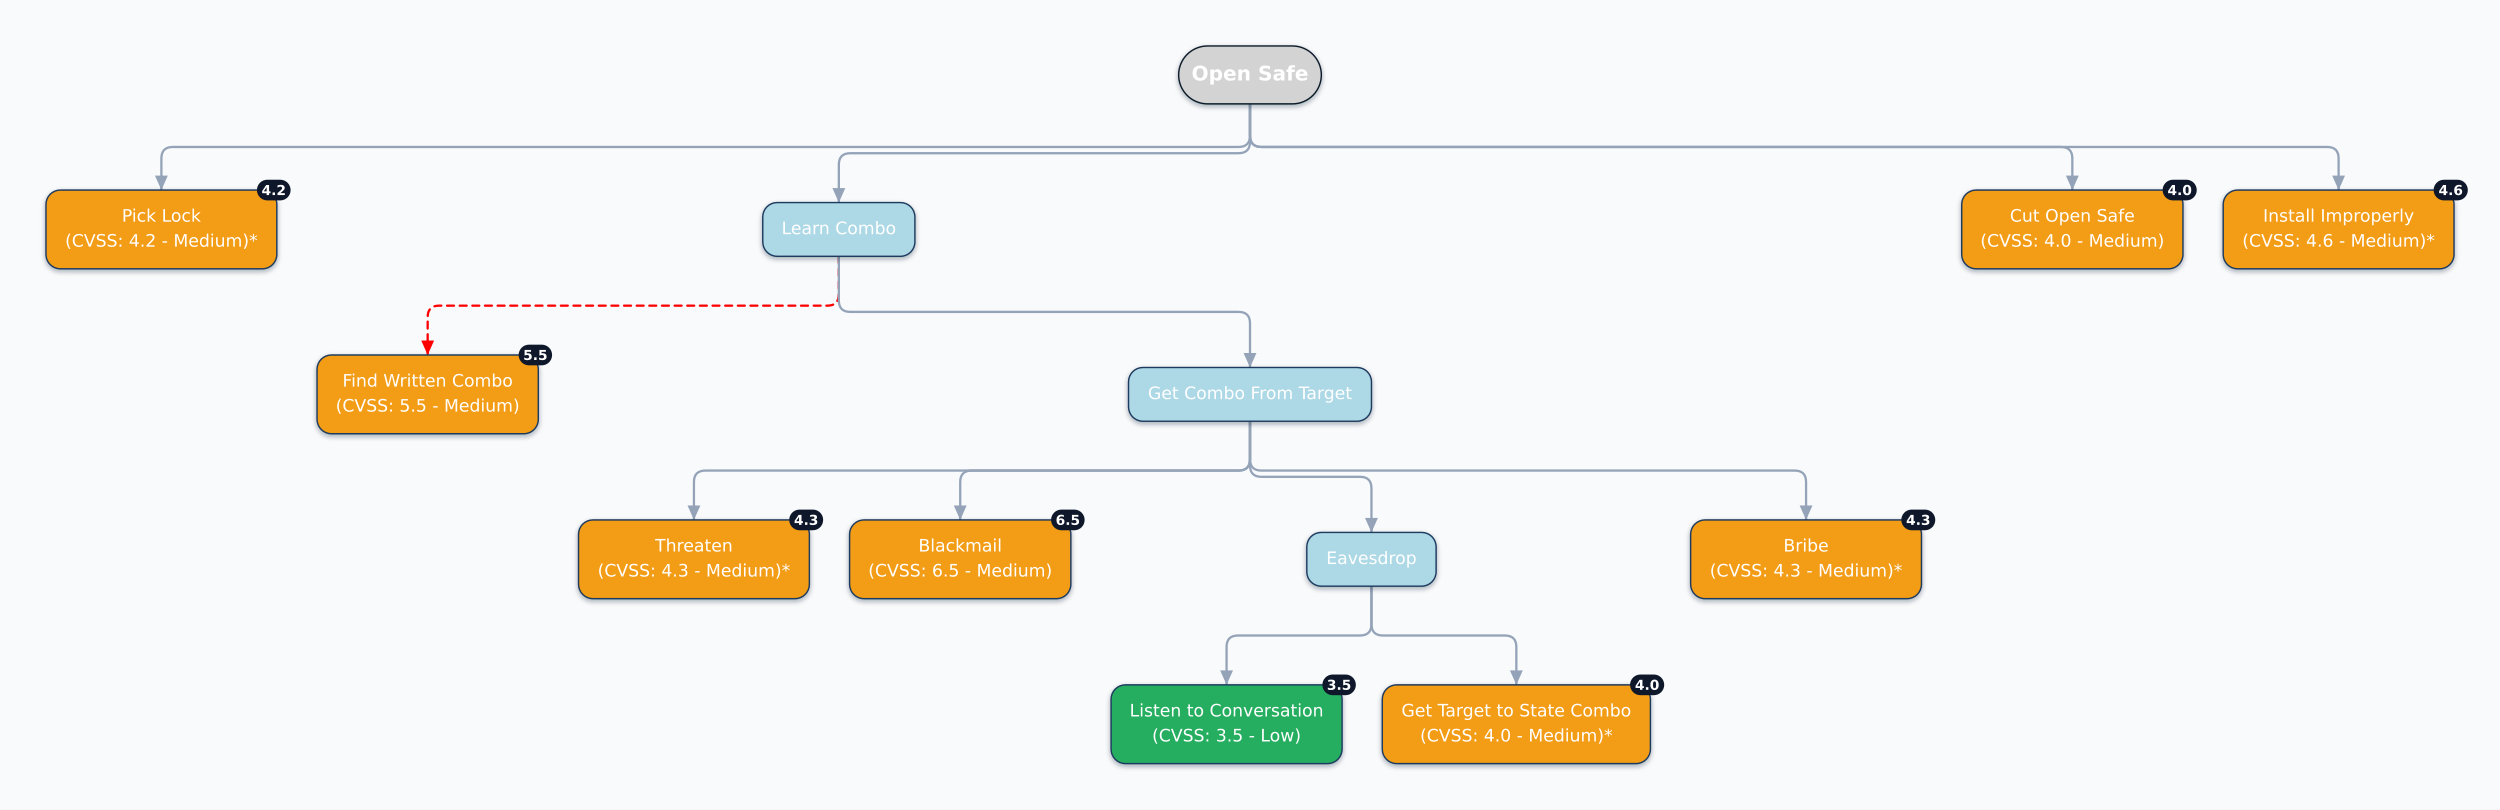
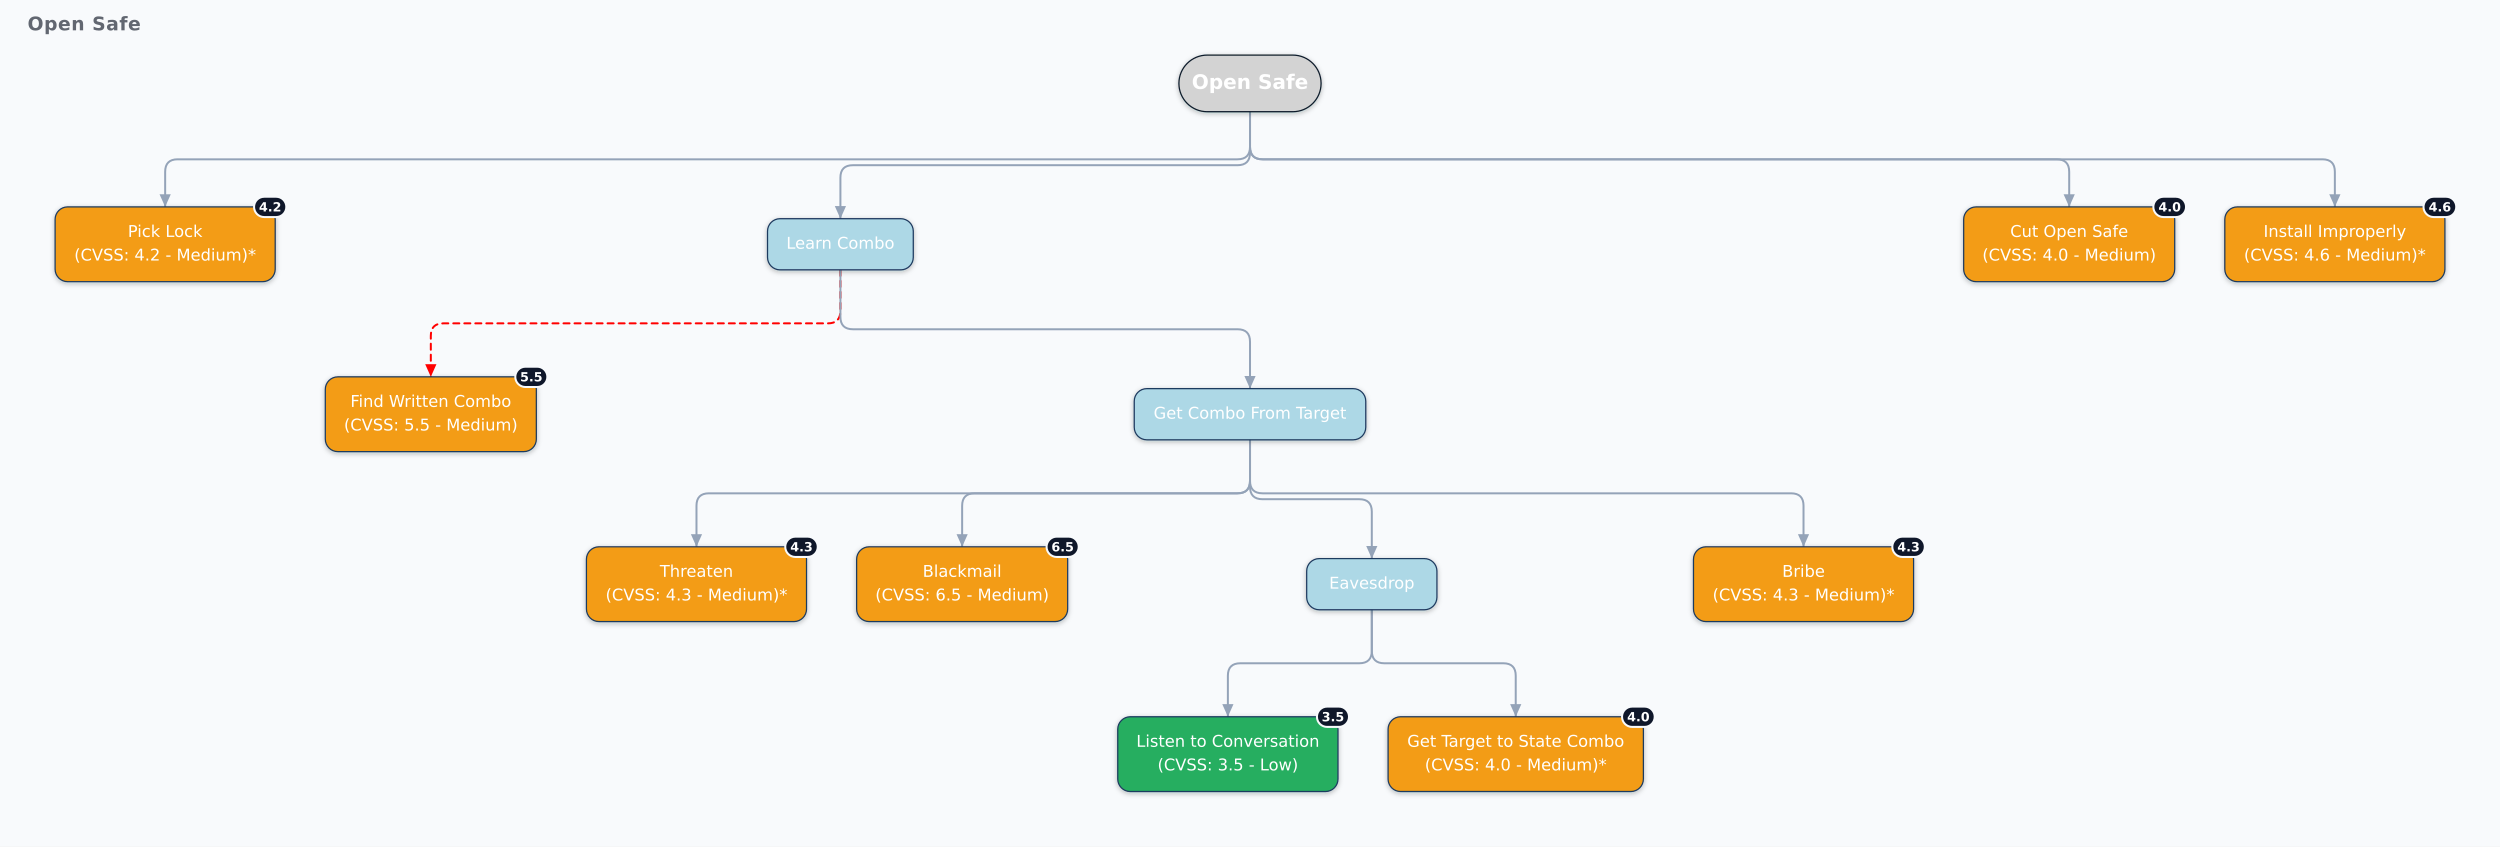
- <svg xmlns="http://www.w3.org/2000/svg" width="1740.14" height="563.5" viewBox="-32 -32 1740.14 563.5" preserveAspectRatio="xMidYMid meet" class="usv-svg usv-attacktrees" data-usv-engine="svg" data-usv-module="attacktrees" data-usv-theme="sv_default">
+ <svg xmlns="http://www.w3.org/2000/svg" width="1996.15" height="676" viewBox="-44 -44 1996.15 676" preserveAspectRatio="xMidYMid meet" class="usv-svg usv-attacktrees" data-usv-engine="svg" data-usv-module="attacktrees" data-usv-theme="sv_default">
  <defs>
    <filter id="usv-shadow-0" x="-20%" y="-20%" width="140%" height="140%">
-       <feDropShadow dx="0" dy="1.5" stdDeviation="1.8" flood-color="#0f172a" flood-opacity="0.35" />
+       <feDropShadow dx="0" dy="1.2" stdDeviation="2.2" flood-color="#0f172a" flood-opacity="0.28" />
    </filter>
    <marker id="usv-arrow-1" viewBox="0 0 10 10" refX="9" refY="5" markerWidth="7" markerHeight="7" orient="auto-start-reverse">
      <path d="M 0 1 L 9 5 L 0 9 z" fill="#94a3b8" />
    </marker>
    <marker id="usv-arrow-2" viewBox="0 0 10 10" refX="9" refY="5" markerWidth="7" markerHeight="7" orient="auto-start-reverse">
      <path d="M 0 1 L 9 5 L 0 9 z" fill="red" />
    </marker>
  </defs>
  <style type="text/css">
.usv-attacktrees text { font-family: DejaVu Sans; }
.usv-attacktrees .usv-node:hover rect, .usv-attacktrees .usv-node:hover polygon { stroke-width: 2.2; }
</style>
-   <rect x="-32" y="-32" width="1740.14" height="563.5" rx="0" fill="#f8fafc" stroke="none" stroke-width="0" />
+   <rect x="-44" y="-44" width="1996.15" height="676" rx="0" fill="#f8fafc" stroke="none" stroke-width="0" />
  <g class="usv-edge usv-edge--tree" data-from="Open Safe" data-to="Pick Lock">
-     <path d="M 838.07 40.3 L 838.07 62.3 Q 838.07 70.3 830.07 70.3 L 88.34 70.3 Q 80.34 70.3 80.34 78.3 L 80.34 100.3" fill="none" stroke="#94a3b8" stroke-width="1.6" stroke-linecap="round" marker-end="url(#usv-arrow-1)" />
+     <path d="M 954.08 45.2 L 954.08 73.2 Q 954.08 83.2 944.08 83.2 L 97.87 83.2 Q 87.87 83.2 87.87 93.2 L 87.87 121.2" fill="none" stroke="#94a3b8" stroke-width="1.6" stroke-linecap="round" marker-end="url(#usv-arrow-1)" />
  </g>
  <g class="usv-edge usv-edge--tree" data-from="Open Safe" data-to="Learn Combo">
-     <path d="M 838.07 40.3 L 838.07 66.65 Q 838.07 74.65 830.07 74.65 L 559.88 74.65 Q 551.88 74.65 551.88 82.65 L 551.88 109" fill="none" stroke="#94a3b8" stroke-width="1.6" stroke-linecap="round" marker-end="url(#usv-arrow-1)" />
+     <path d="M 954.08 45.2 L 954.08 77.91 Q 954.08 87.91 944.08 87.91 L 637.03 87.91 Q 627.03 87.91 627.03 97.91 L 627.03 130.62" fill="none" stroke="#94a3b8" stroke-width="1.6" stroke-linecap="round" marker-end="url(#usv-arrow-1)" />
  </g>
  <g class="usv-edge usv-edge--tree" data-from="Open Safe" data-to="Cut Open Safe">
-     <path d="M 838.07 40.3 L 838.07 62.3 Q 838.07 70.3 846.07 70.3 L 1402.46 70.3 Q 1410.46 70.3 1410.46 78.3 L 1410.46 100.3" fill="none" stroke="#94a3b8" stroke-width="1.6" stroke-linecap="round" marker-end="url(#usv-arrow-1)" />
+     <path d="M 954.08 45.2 L 954.08 73.2 Q 954.08 83.2 964.08 83.2 L 1598.17 83.2 Q 1608.17 83.2 1608.17 93.2 L 1608.17 121.2" fill="none" stroke="#94a3b8" stroke-width="1.6" stroke-linecap="round" marker-end="url(#usv-arrow-1)" />
  </g>
  <g class="usv-edge usv-edge--tree" data-from="Open Safe" data-to="Install Improperly">
-     <path d="M 838.07 40.3 L 838.07 62.3 Q 838.07 70.3 846.07 70.3 L 1587.8 70.3 Q 1595.8 70.3 1595.8 78.3 L 1595.8 100.3" fill="none" stroke="#94a3b8" stroke-width="1.6" stroke-linecap="round" marker-end="url(#usv-arrow-1)" />
+     <path d="M 954.08 45.2 L 954.08 73.2 Q 954.08 83.2 964.08 83.2 L 1810.29 83.2 Q 1820.29 83.2 1820.29 93.2 L 1820.29 121.2" fill="none" stroke="#94a3b8" stroke-width="1.6" stroke-linecap="round" marker-end="url(#usv-arrow-1)" />
  </g>
  <g class="usv-edge usv-edge--tree" data-from="Learn Combo" data-to="Find Written Combo">
-     <path d="M 551.88 146.4 L 551.88 172.75 Q 551.88 180.75 543.88 180.75 L 273.68 180.75 Q 265.68 180.75 265.68 188.75 L 265.68 215.1" fill="none" stroke="red" stroke-width="1.6" stroke-linecap="round" stroke-dasharray="4.8 4" marker-end="url(#usv-arrow-2)" />
+     <path d="M 627.03 171.48 L 627.03 204.19 Q 627.03 214.19 617.03 214.19 L 309.99 214.19 Q 299.99 214.19 299.99 224.19 L 299.99 256.9" fill="none" stroke="red" stroke-width="1.6" stroke-linecap="round" stroke-dasharray="4.8 4" marker-end="url(#usv-arrow-2)" />
  </g>
  <g class="usv-edge usv-edge--tree" data-from="Learn Combo" data-to="Get Combo From Target">
-     <path d="M 551.88 146.4 L 551.88 177.1 Q 551.88 185.1 559.88 185.1 L 830.07 185.1 Q 838.07 185.1 838.07 193.1 L 838.07 223.8" fill="none" stroke="#94a3b8" stroke-width="1.6" stroke-linecap="round" marker-end="url(#usv-arrow-1)" />
+     <path d="M 627.03 171.48 L 627.03 208.9 Q 627.03 218.9 637.03 218.9 L 944.08 218.9 Q 954.08 218.9 954.08 228.9 L 954.08 266.32" fill="none" stroke="#94a3b8" stroke-width="1.6" stroke-linecap="round" marker-end="url(#usv-arrow-1)" />
  </g>
  <g class="usv-edge usv-edge--tree" data-from="Get Combo From Target" data-to="Threaten">
-     <path d="M 838.07 261.2 L 838.07 287.55 Q 838.07 295.55 830.07 295.55 L 459.02 295.55 Q 451.02 295.55 451.02 303.55 L 451.02 329.9" fill="none" stroke="#94a3b8" stroke-width="1.6" stroke-linecap="round" marker-end="url(#usv-arrow-1)" />
+     <path d="M 954.08 307.18 L 954.08 339.89 Q 954.08 349.89 944.08 349.89 L 522.11 349.89 Q 512.11 349.89 512.11 359.89 L 512.11 392.6" fill="none" stroke="#94a3b8" stroke-width="1.6" stroke-linecap="round" marker-end="url(#usv-arrow-1)" />
  </g>
  <g class="usv-edge usv-edge--tree" data-from="Get Combo From Target" data-to="Blackmail">
-     <path d="M 838.07 261.2 L 838.07 287.55 Q 838.07 295.55 830.07 295.55 L 644.37 295.55 Q 636.37 295.55 636.37 303.55 L 636.37 329.9" fill="none" stroke="#94a3b8" stroke-width="1.6" stroke-linecap="round" marker-end="url(#usv-arrow-1)" />
+     <path d="M 954.08 307.18 L 954.08 339.89 Q 954.08 349.89 944.08 349.89 L 734.23 349.89 Q 724.23 349.89 724.23 359.89 L 724.23 392.6" fill="none" stroke="#94a3b8" stroke-width="1.6" stroke-linecap="round" marker-end="url(#usv-arrow-1)" />
  </g>
  <g class="usv-edge usv-edge--tree" data-from="Get Combo From Target" data-to="Eavesdrop">
-     <path d="M 838.07 261.2 L 838.07 291.9 Q 838.07 299.9 846.07 299.9 L 914.61 299.9 Q 922.61 299.9 922.61 307.9 L 922.61 338.6" fill="none" stroke="#94a3b8" stroke-width="1.6" stroke-linecap="round" marker-end="url(#usv-arrow-1)" />
+     <path d="M 954.08 307.18 L 954.08 344.6 Q 954.08 354.6 964.08 354.6 L 1041.33 354.6 Q 1051.33 354.6 1051.33 364.6 L 1051.33 402.02" fill="none" stroke="#94a3b8" stroke-width="1.6" stroke-linecap="round" marker-end="url(#usv-arrow-1)" />
  </g>
  <g class="usv-edge usv-edge--tree" data-from="Get Combo From Target" data-to="Bribe">
-     <path d="M 838.07 261.2 L 838.07 287.55 Q 838.07 295.55 846.07 295.55 L 1217.12 295.55 Q 1225.12 295.55 1225.12 303.55 L 1225.12 329.9" fill="none" stroke="#94a3b8" stroke-width="1.6" stroke-linecap="round" marker-end="url(#usv-arrow-1)" />
+     <path d="M 954.08 307.18 L 954.08 339.89 Q 954.08 349.89 964.08 349.89 L 1386.04 349.89 Q 1396.04 349.89 1396.04 359.89 L 1396.04 392.6" fill="none" stroke="#94a3b8" stroke-width="1.6" stroke-linecap="round" marker-end="url(#usv-arrow-1)" />
  </g>
  <g class="usv-edge usv-edge--tree" data-from="Eavesdrop" data-to="Listen to Conversation">
-     <path d="M 922.61 376 L 922.61 402.35 Q 922.61 410.35 914.61 410.35 L 829.76 410.35 Q 821.76 410.35 821.76 418.35 L 821.76 444.7" fill="none" stroke="#94a3b8" stroke-width="1.6" stroke-linecap="round" marker-end="url(#usv-arrow-1)" />
+     <path d="M 1051.33 442.88 L 1051.33 475.59 Q 1051.33 485.59 1041.33 485.59 L 946.41 485.59 Q 936.41 485.59 936.41 495.59 L 936.41 528.3" fill="none" stroke="#94a3b8" stroke-width="1.6" stroke-linecap="round" marker-end="url(#usv-arrow-1)" />
  </g>
  <g class="usv-edge usv-edge--tree" data-from="Eavesdrop" data-to="Get Target to State Combo">
-     <path d="M 922.61 376 L 922.61 402.35 Q 922.61 410.35 930.61 410.35 L 1015.46 410.35 Q 1023.46 410.35 1023.46 418.35 L 1023.46 444.7" fill="none" stroke="#94a3b8" stroke-width="1.6" stroke-linecap="round" marker-end="url(#usv-arrow-1)" />
+     <path d="M 1051.33 442.88 L 1051.33 475.59 Q 1051.33 485.59 1061.33 485.59 L 1156.25 485.59 Q 1166.25 485.59 1166.25 495.59 L 1166.25 528.3" fill="none" stroke="#94a3b8" stroke-width="1.6" stroke-linecap="round" marker-end="url(#usv-arrow-1)" />
  </g>
  <g class="usv-node usv-node--root" data-label="Open Safe" data-node-id="Open_Safe">
-     <rect x="788.41" y="0" width="99.32" height="40.3" rx="20.15" fill="lightgrey" stroke="#0d1b2a" stroke-width="1" filter="url(#usv-shadow-0)" />
-     <text x="838.07" y="24" text-anchor="middle" font-size="14" fill="#ffffff" font-weight="bold">Open Safe</text>
+     <rect x="897.32" y="0" width="113.51" height="45.2" rx="22.6" fill="lightgrey" stroke="#0d1b2a" stroke-width="1" filter="url(#usv-shadow-0)" />
+     <text x="954.08" y="27" text-anchor="middle" font-size="16" fill="#ffffff" font-weight="bold">Open Safe</text>
  </g>
  <g class="usv-node usv-node--node usv-sev--medium" data-cvss="4.2" data-label="Pick Lock" data-node-id="Pick_Lock">
-     <rect x="0" y="100.3" width="160.68" height="54.8" rx="10" fill="#f39c12" stroke="#1e3a5f" stroke-width="1" filter="url(#usv-shadow-0)" />
-     <text x="80.34" y="122.3" text-anchor="middle" font-size="12" fill="#ffffff">Pick Lock</text>
-     <text x="80.34" y="139.7" text-anchor="middle" font-size="12" fill="#ffffff">(CVSS: 4.2 - Medium)*</text>
+     <rect x="0" y="121.2" width="175.74" height="59.7" rx="10" fill="#f39c12" stroke="#1e3a5f" stroke-width="1" filter="url(#usv-shadow-0)" />
+     <text x="87.87" y="145.2" text-anchor="middle" font-size="13" fill="#ffffff">Pick Lock</text>
+     <text x="87.87" y="164.05" text-anchor="middle" font-size="13" fill="#ffffff">(CVSS: 4.2 - Medium)*</text>
  </g>
  <g class="usv-node usv-node--node" data-label="Learn Combo" data-node-id="Learn_Combo">
-     <rect x="498.93" y="109" width="105.89" height="37.4" rx="10" fill="lightblue" stroke="#1e3a5f" stroke-width="1" filter="url(#usv-shadow-0)" />
-     <text x="551.88" y="131" text-anchor="middle" font-size="12" fill="#ffffff">Learn Combo</text>
+     <rect x="568.84" y="130.62" width="116.38" height="40.85" rx="10" fill="lightblue" stroke="#1e3a5f" stroke-width="1" filter="url(#usv-shadow-0)" />
+     <text x="627.03" y="154.62" text-anchor="middle" font-size="13" fill="#ffffff">Learn Combo</text>
  </g>
  <g class="usv-node usv-node--node usv-sev--medium" data-cvss="4.0" data-label="Cut Open Safe" data-node-id="Cut_Open_Safe">
-     <rect x="1333.46" y="100.3" width="154.01" height="54.8" rx="10" fill="#f39c12" stroke="#1e3a5f" stroke-width="1" filter="url(#usv-shadow-0)" />
-     <text x="1410.46" y="122.3" text-anchor="middle" font-size="12" fill="#ffffff">Cut Open Safe</text>
-     <text x="1410.46" y="139.7" text-anchor="middle" font-size="12" fill="#ffffff">(CVSS: 4.0 - Medium)</text>
+     <rect x="1523.91" y="121.2" width="168.51" height="59.7" rx="10" fill="#f39c12" stroke="#1e3a5f" stroke-width="1" filter="url(#usv-shadow-0)" />
+     <text x="1608.17" y="145.2" text-anchor="middle" font-size="13" fill="#ffffff">Cut Open Safe</text>
+     <text x="1608.17" y="164.05" text-anchor="middle" font-size="13" fill="#ffffff">(CVSS: 4.0 - Medium)</text>
  </g>
  <g class="usv-node usv-node--node usv-sev--medium" data-cvss="4.6" data-label="Install Improperly" data-node-id="Install_Improperly">
-     <rect x="1515.46" y="100.3" width="160.68" height="54.8" rx="10" fill="#f39c12" stroke="#1e3a5f" stroke-width="1" filter="url(#usv-shadow-0)" />
-     <text x="1595.8" y="122.3" text-anchor="middle" font-size="12" fill="#ffffff">Install Improperly</text>
-     <text x="1595.8" y="139.7" text-anchor="middle" font-size="12" fill="#ffffff">(CVSS: 4.6 - Medium)*</text>
+     <rect x="1732.42" y="121.2" width="175.74" height="59.7" rx="10" fill="#f39c12" stroke="#1e3a5f" stroke-width="1" filter="url(#usv-shadow-0)" />
+     <text x="1820.29" y="145.2" text-anchor="middle" font-size="13" fill="#ffffff">Install Improperly</text>
+     <text x="1820.29" y="164.05" text-anchor="middle" font-size="13" fill="#ffffff">(CVSS: 4.6 - Medium)*</text>
  </g>
  <g class="usv-node usv-node--node usv-sev--medium" data-cvss="5.5" data-label="Find Written Combo" data-node-id="Find_Written_Combo">
-     <rect x="188.68" y="215.1" width="154.01" height="54.8" rx="10" fill="#f39c12" stroke="#1e3a5f" stroke-width="1" filter="url(#usv-shadow-0)" />
-     <text x="265.68" y="237.1" text-anchor="middle" font-size="12" fill="#ffffff">Find Written Combo</text>
-     <text x="265.68" y="254.5" text-anchor="middle" font-size="12" fill="#ffffff">(CVSS: 5.5 - Medium)</text>
+     <rect x="215.74" y="256.9" width="168.51" height="59.7" rx="10" fill="#f39c12" stroke="#1e3a5f" stroke-width="1" filter="url(#usv-shadow-0)" />
+     <text x="299.99" y="280.9" text-anchor="middle" font-size="13" fill="#ffffff">Find Written Combo</text>
+     <text x="299.99" y="299.75" text-anchor="middle" font-size="13" fill="#ffffff">(CVSS: 5.5 - Medium)</text>
  </g>
  <g class="usv-node usv-node--node" data-label="Get Combo From Target" data-node-id="Get_Combo_From_Target">
-     <rect x="753.52" y="223.8" width="169.1" height="37.4" rx="10" fill="lightblue" stroke="#1e3a5f" stroke-width="1" filter="url(#usv-shadow-0)" />
-     <text x="838.07" y="245.8" text-anchor="middle" font-size="12" fill="#ffffff">Get Combo From Target</text>
+     <rect x="861.65" y="266.32" width="184.86" height="40.85" rx="10" fill="lightblue" stroke="#1e3a5f" stroke-width="1" filter="url(#usv-shadow-0)" />
+     <text x="954.08" y="290.32" text-anchor="middle" font-size="13" fill="#ffffff">Get Combo From Target</text>
  </g>
  <g class="usv-node usv-node--node usv-sev--medium" data-cvss="4.3" data-label="Threaten" data-node-id="Threaten">
-     <rect x="370.69" y="329.9" width="160.68" height="54.8" rx="10" fill="#f39c12" stroke="#1e3a5f" stroke-width="1" filter="url(#usv-shadow-0)" />
-     <text x="451.02" y="351.9" text-anchor="middle" font-size="12" fill="#ffffff">Threaten</text>
-     <text x="451.02" y="369.3" text-anchor="middle" font-size="12" fill="#ffffff">(CVSS: 4.3 - Medium)*</text>
+     <rect x="424.24" y="392.6" width="175.74" height="59.7" rx="10" fill="#f39c12" stroke="#1e3a5f" stroke-width="1" filter="url(#usv-shadow-0)" />
+     <text x="512.11" y="416.6" text-anchor="middle" font-size="13" fill="#ffffff">Threaten</text>
+     <text x="512.11" y="435.45" text-anchor="middle" font-size="13" fill="#ffffff">(CVSS: 4.3 - Medium)*</text>
  </g>
  <g class="usv-node usv-node--node usv-sev--medium" data-cvss="6.5" data-label="Blackmail" data-node-id="Blackmail">
-     <rect x="559.36" y="329.9" width="154.01" height="54.8" rx="10" fill="#f39c12" stroke="#1e3a5f" stroke-width="1" filter="url(#usv-shadow-0)" />
-     <text x="636.37" y="351.9" text-anchor="middle" font-size="12" fill="#ffffff">Blackmail</text>
-     <text x="636.37" y="369.3" text-anchor="middle" font-size="12" fill="#ffffff">(CVSS: 6.5 - Medium)</text>
+     <rect x="639.98" y="392.6" width="168.51" height="59.7" rx="10" fill="#f39c12" stroke="#1e3a5f" stroke-width="1" filter="url(#usv-shadow-0)" />
+     <text x="724.23" y="416.6" text-anchor="middle" font-size="13" fill="#ffffff">Blackmail</text>
+     <text x="724.23" y="435.45" text-anchor="middle" font-size="13" fill="#ffffff">(CVSS: 6.5 - Medium)</text>
  </g>
  <g class="usv-node usv-node--node" data-label="Eavesdrop" data-node-id="Eavesdrop">
-     <rect x="877.61" y="338.6" width="90" height="37.4" rx="10" fill="lightblue" stroke="#1e3a5f" stroke-width="1" filter="url(#usv-shadow-0)" />
-     <text x="922.61" y="360.6" text-anchor="middle" font-size="12" fill="#ffffff">Eavesdrop</text>
+     <rect x="999.33" y="402.02" width="104" height="40.85" rx="10" fill="lightblue" stroke="#1e3a5f" stroke-width="1" filter="url(#usv-shadow-0)" />
+     <text x="1051.33" y="426.02" text-anchor="middle" font-size="13" fill="#ffffff">Eavesdrop</text>
  </g>
  <g class="usv-node usv-node--node usv-sev--medium" data-cvss="4.3" data-label="Bribe" data-node-id="Bribe">
-     <rect x="1144.78" y="329.9" width="160.68" height="54.8" rx="10" fill="#f39c12" stroke="#1e3a5f" stroke-width="1" filter="url(#usv-shadow-0)" />
-     <text x="1225.12" y="351.9" text-anchor="middle" font-size="12" fill="#ffffff">Bribe</text>
-     <text x="1225.12" y="369.3" text-anchor="middle" font-size="12" fill="#ffffff">(CVSS: 4.3 - Medium)*</text>
+     <rect x="1308.18" y="392.6" width="175.74" height="59.7" rx="10" fill="#f39c12" stroke="#1e3a5f" stroke-width="1" filter="url(#usv-shadow-0)" />
+     <text x="1396.04" y="416.6" text-anchor="middle" font-size="13" fill="#ffffff">Bribe</text>
+     <text x="1396.04" y="435.45" text-anchor="middle" font-size="13" fill="#ffffff">(CVSS: 4.3 - Medium)*</text>
  </g>
  <g class="usv-node usv-node--node usv-sev--low" data-cvss="3.5" data-label="Listen to Conversation" data-node-id="Listen_to_Conversation">
-     <rect x="741.37" y="444.7" width="160.78" height="54.8" rx="10" fill="#27ae60" stroke="#1e3a5f" stroke-width="1" filter="url(#usv-shadow-0)" />
-     <text x="821.76" y="466.7" text-anchor="middle" font-size="12" fill="#ffffff">Listen to Conversation</text>
-     <text x="821.76" y="484.1" text-anchor="middle" font-size="12" fill="#ffffff">(CVSS: 3.5 - Low)</text>
+     <rect x="848.48" y="528.3" width="175.85" height="59.7" rx="10" fill="#27ae60" stroke="#1e3a5f" stroke-width="1" filter="url(#usv-shadow-0)" />
+     <text x="936.41" y="552.3" text-anchor="middle" font-size="13" fill="#ffffff">Listen to Conversation</text>
+     <text x="936.41" y="571.15" text-anchor="middle" font-size="13" fill="#ffffff">(CVSS: 3.5 - Low)</text>
  </g>
  <g class="usv-node usv-node--node usv-sev--medium" data-cvss="4.0" data-label="Get Target to State Combo" data-node-id="Get_Target_to_State_Combo">
-     <rect x="930.15" y="444.7" width="186.63" height="54.8" rx="10" fill="#f39c12" stroke="#1e3a5f" stroke-width="1" filter="url(#usv-shadow-0)" />
-     <text x="1023.46" y="466.7" text-anchor="middle" font-size="12" fill="#ffffff">Get Target to State Combo</text>
-     <text x="1023.46" y="484.1" text-anchor="middle" font-size="12" fill="#ffffff">(CVSS: 4.0 - Medium)*</text>
+     <rect x="1064.33" y="528.3" width="203.85" height="59.7" rx="10" fill="#f39c12" stroke="#1e3a5f" stroke-width="1" filter="url(#usv-shadow-0)" />
+     <text x="1166.25" y="552.3" text-anchor="middle" font-size="13" fill="#ffffff">Get Target to State Combo</text>
+     <text x="1166.25" y="571.15" text-anchor="middle" font-size="13" fill="#ffffff">(CVSS: 4.0 - Medium)*</text>
  </g>
  <g class="usv-badge usv-badge--cvss" data-value="4.2">
-     <rect x="146.84" y="93.1" width="23.44" height="14.4" rx="7.2" fill="#0f172a" />
-     <text x="158.56" y="103.76" text-anchor="middle" font-size="9.6" font-weight="bold" fill="#ffffff">4.2</text>
+     <rect x="158.85" y="113.09" width="25.77" height="16.22" rx="8.11" fill="#0f172a" stroke="#f8fafc" stroke-width="1.62" />
+     <text x="171.74" y="124.85" text-anchor="middle" font-size="10.14" font-weight="bold" fill="#ffffff">4.2</text>
  </g>
  <g class="usv-badge usv-badge--cvss" data-value="4.0">
-     <rect x="1473.3" y="93.1" width="23.76" height="14.4" rx="7.2" fill="#0f172a" />
-     <text x="1485.18" y="103.76" text-anchor="middle" font-size="9.6" font-weight="bold" fill="#ffffff">4.0</text>
+     <rect x="1675.36" y="113.09" width="26.11" height="16.22" rx="8.11" fill="#0f172a" stroke="#f8fafc" stroke-width="1.62" />
+     <text x="1688.42" y="124.85" text-anchor="middle" font-size="10.14" font-weight="bold" fill="#ffffff">4.0</text>
  </g>
  <g class="usv-badge usv-badge--cvss" data-value="4.6">
-     <rect x="1661.95" y="93.1" width="23.79" height="14.4" rx="7.2" fill="#0f172a" />
-     <text x="1673.85" y="103.76" text-anchor="middle" font-size="9.6" font-weight="bold" fill="#ffffff">4.6</text>
+     <rect x="1891.08" y="113.09" width="26.15" height="16.22" rx="8.11" fill="#0f172a" stroke="#f8fafc" stroke-width="1.62" />
+     <text x="1904.15" y="124.85" text-anchor="middle" font-size="10.14" font-weight="bold" fill="#ffffff">4.6</text>
  </g>
  <g class="usv-badge usv-badge--cvss" data-value="5.5">
-     <rect x="329" y="207.9" width="23.29" height="14.4" rx="7.2" fill="#0f172a" />
-     <text x="340.64" y="218.56" text-anchor="middle" font-size="9.6" font-weight="bold" fill="#ffffff">5.5</text>
+     <rect x="367.44" y="248.79" width="25.61" height="16.22" rx="8.11" fill="#0f172a" stroke="#f8fafc" stroke-width="1.62" />
+     <text x="380.24" y="260.55" text-anchor="middle" font-size="10.14" font-weight="bold" fill="#ffffff">5.5</text>
  </g>
  <g class="usv-badge usv-badge--cvss" data-value="4.3">
-     <rect x="517.34" y="322.7" width="23.63" height="14.4" rx="7.2" fill="#0f172a" />
-     <text x="529.15" y="333.36" text-anchor="middle" font-size="9.6" font-weight="bold" fill="#ffffff">4.3</text>
+     <rect x="582.99" y="384.49" width="25.97" height="16.22" rx="8.11" fill="#0f172a" stroke="#f8fafc" stroke-width="1.62" />
+     <text x="595.98" y="396.25" text-anchor="middle" font-size="10.14" font-weight="bold" fill="#ffffff">4.3</text>
  </g>
  <g class="usv-badge usv-badge--cvss" data-value="6.5">
-     <rect x="699.61" y="322.7" width="23.36" height="14.4" rx="7.2" fill="#0f172a" />
-     <text x="711.29" y="333.36" text-anchor="middle" font-size="9.6" font-weight="bold" fill="#ffffff">6.5</text>
+     <rect x="791.64" y="384.49" width="25.69" height="16.22" rx="8.11" fill="#0f172a" stroke="#f8fafc" stroke-width="1.62" />
+     <text x="804.48" y="396.25" text-anchor="middle" font-size="10.14" font-weight="bold" fill="#ffffff">6.5</text>
  </g>
  <g class="usv-badge usv-badge--cvss" data-value="4.3">
-     <rect x="1291.43" y="322.7" width="23.63" height="14.4" rx="7.2" fill="#0f172a" />
-     <text x="1303.24" y="333.36" text-anchor="middle" font-size="9.6" font-weight="bold" fill="#ffffff">4.3</text>
+     <rect x="1466.93" y="384.49" width="25.97" height="16.22" rx="8.11" fill="#0f172a" stroke="#f8fafc" stroke-width="1.62" />
+     <text x="1479.91" y="396.25" text-anchor="middle" font-size="10.14" font-weight="bold" fill="#ffffff">4.3</text>
  </g>
  <g class="usv-badge usv-badge--cvss" data-value="3.5">
-     <rect x="888.45" y="437.5" width="23.3" height="14.4" rx="7.2" fill="#0f172a" />
-     <text x="900.1" y="448.16" text-anchor="middle" font-size="9.6" font-weight="bold" fill="#ffffff">3.5</text>
+     <rect x="1007.52" y="520.19" width="25.62" height="16.22" rx="8.11" fill="#0f172a" stroke="#f8fafc" stroke-width="1.62" />
+     <text x="1020.33" y="531.95" text-anchor="middle" font-size="10.14" font-weight="bold" fill="#ffffff">3.5</text>
  </g>
  <g class="usv-badge usv-badge--cvss" data-value="4.0">
-     <rect x="1102.62" y="437.5" width="23.76" height="14.4" rx="7.2" fill="#0f172a" />
-     <text x="1114.5" y="448.16" text-anchor="middle" font-size="9.6" font-weight="bold" fill="#ffffff">4.0</text>
+     <rect x="1251.12" y="520.19" width="26.11" height="16.22" rx="8.11" fill="#0f172a" stroke="#f8fafc" stroke-width="1.62" />
+     <text x="1264.18" y="531.95" text-anchor="middle" font-size="10.14" font-weight="bold" fill="#ffffff">4.0</text>
  </g>
+   <text x="-22" y="-19.8" text-anchor="start" font-size="15" font-weight="600" fill="#111827" opacity="0.65" letter-spacing="0.4">Open Safe</text>
</svg>
